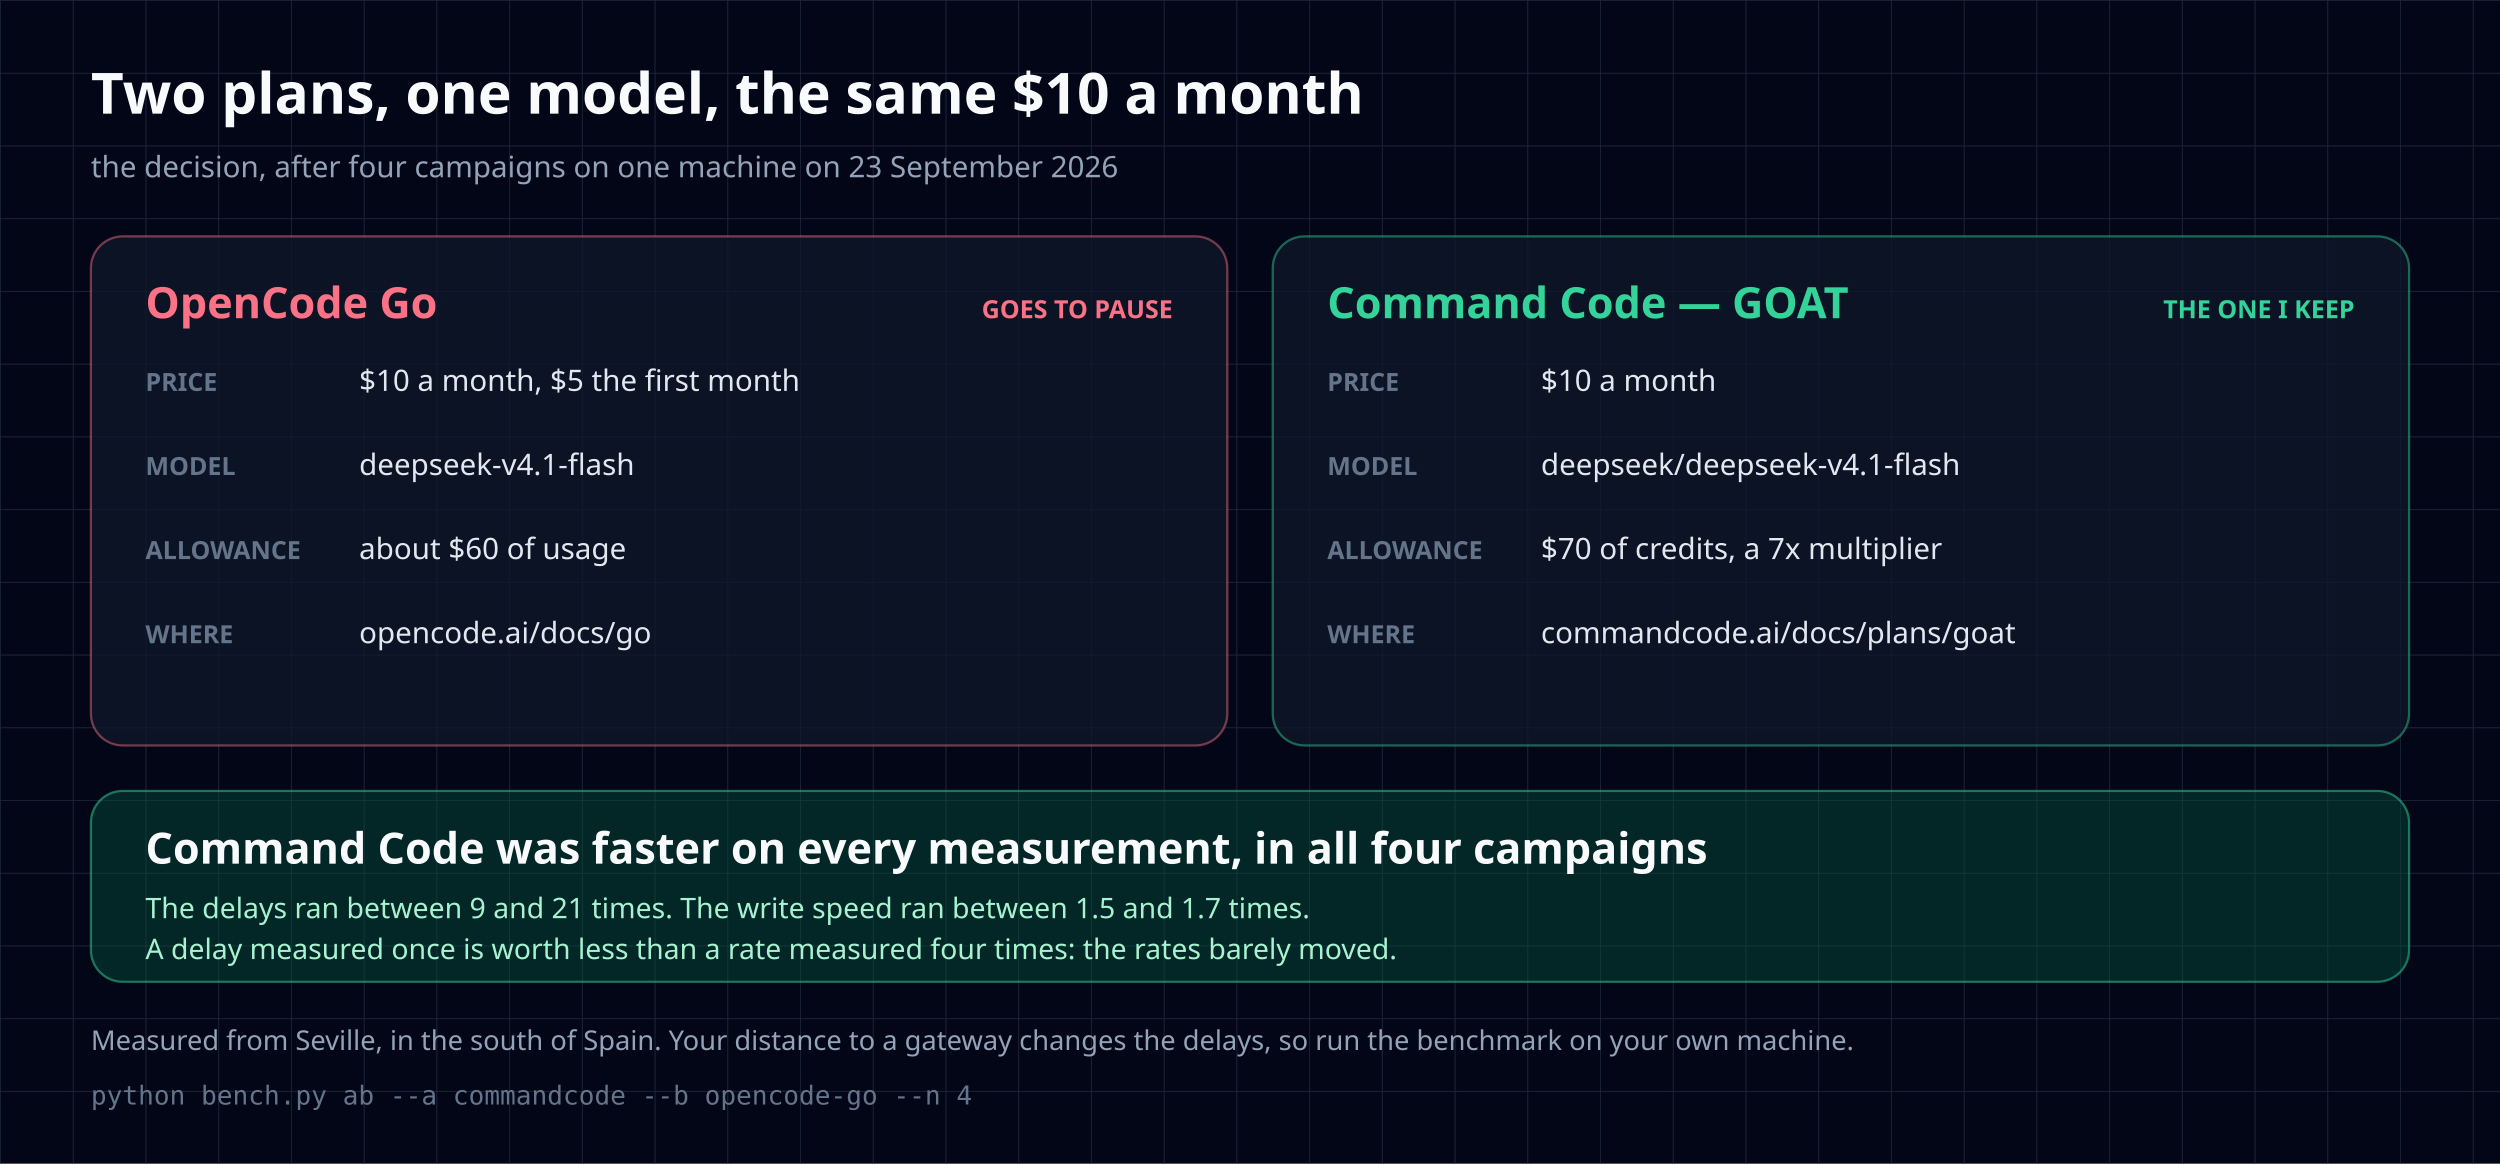
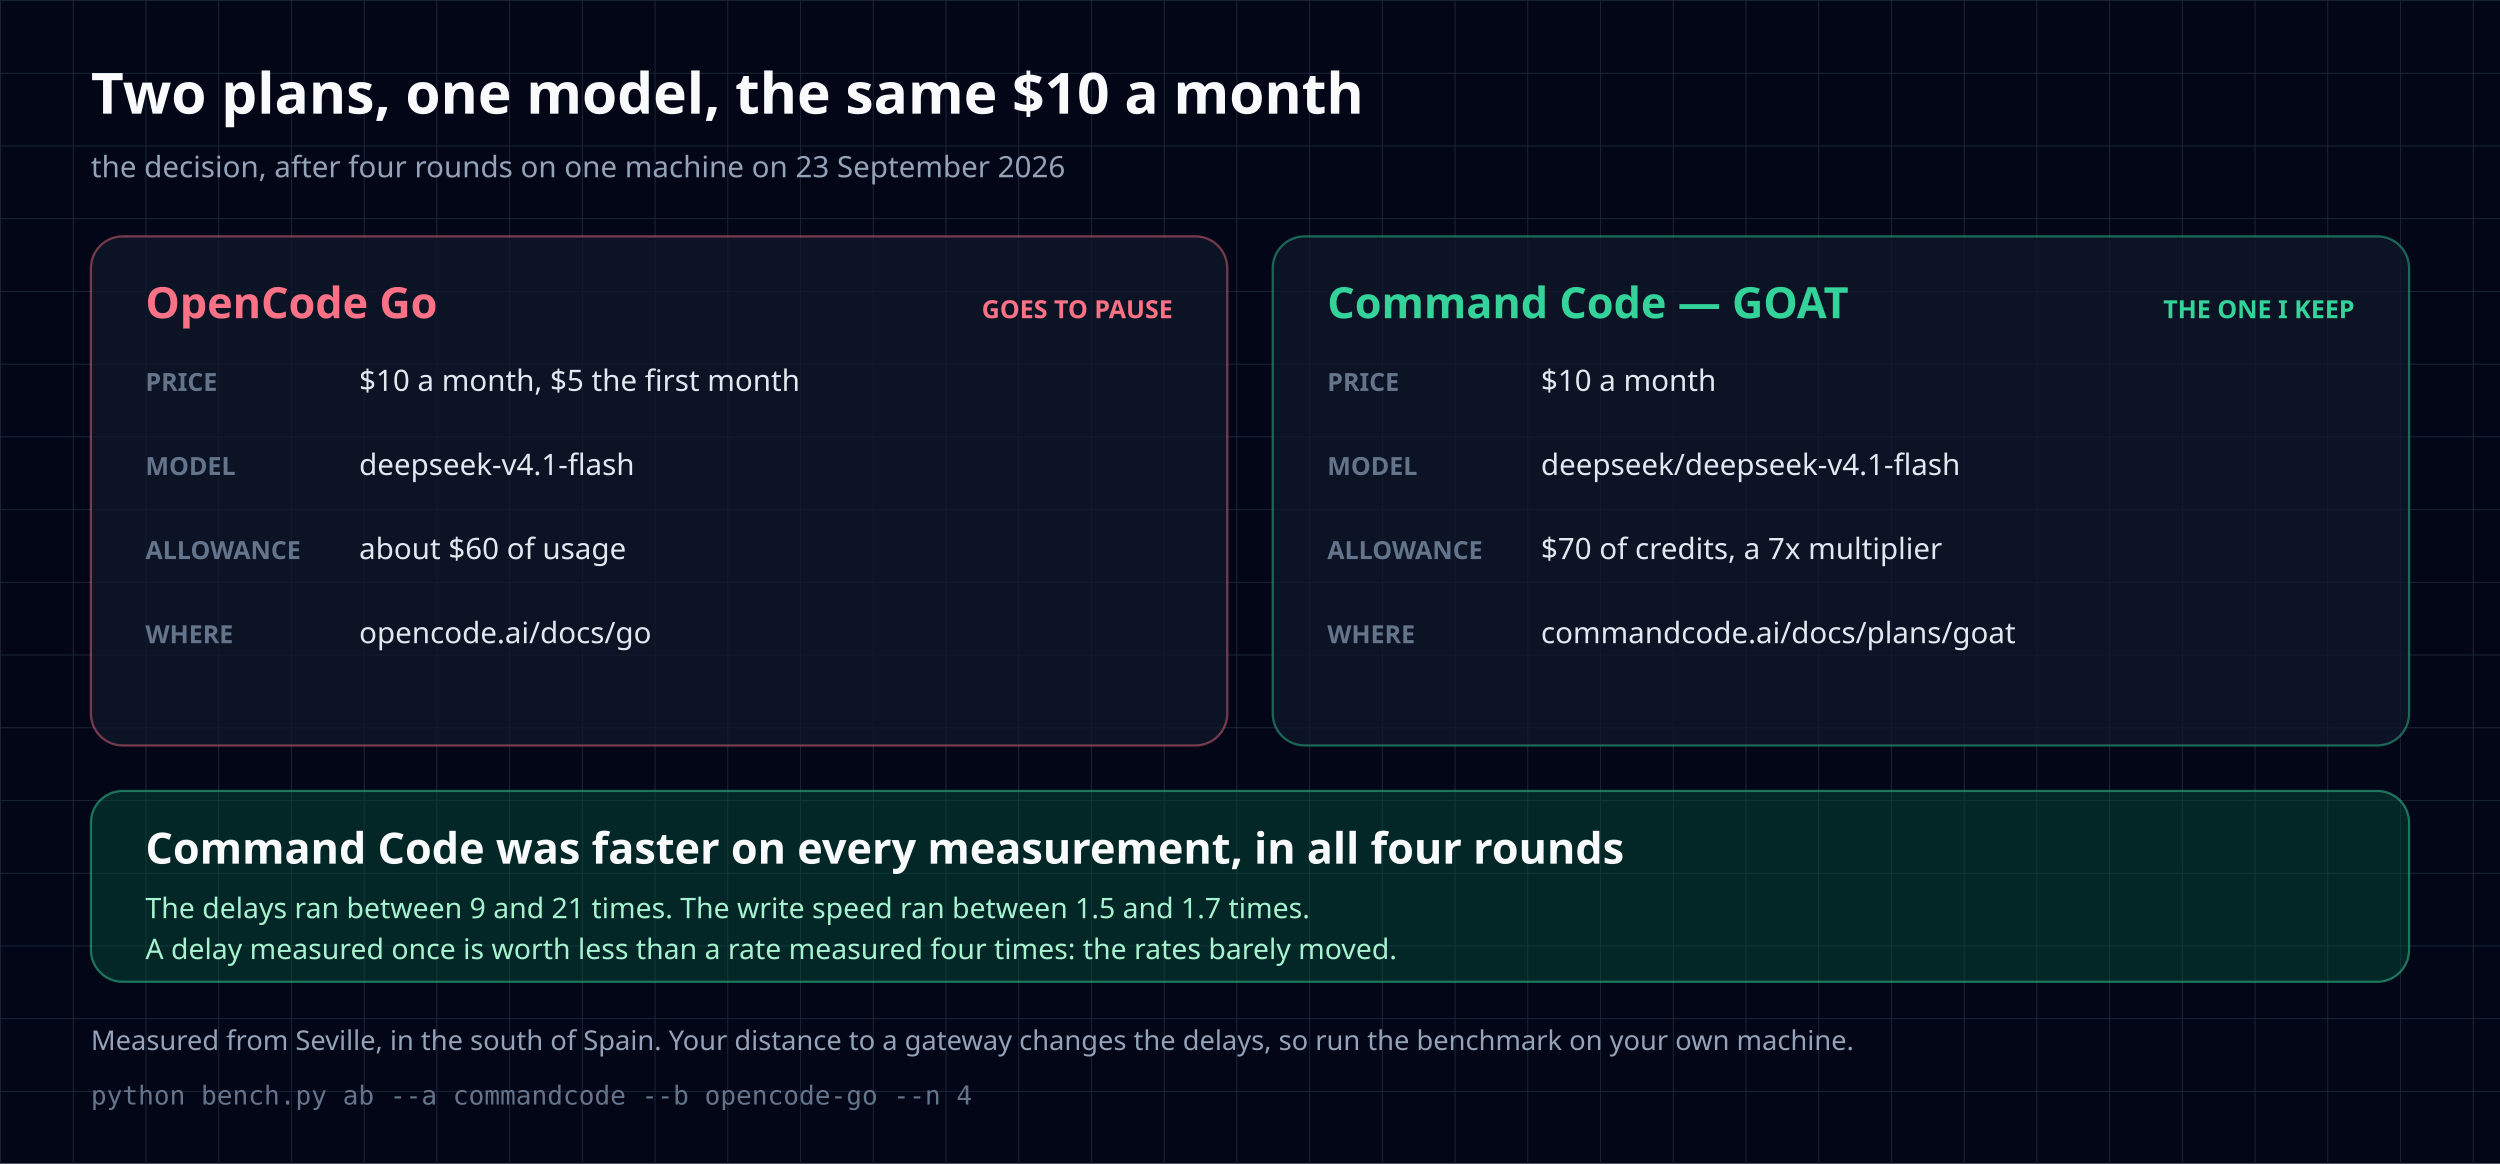
<svg xmlns="http://www.w3.org/2000/svg" viewBox="0 0 1100 512" role="img" aria-labelledby="title desc">
  <defs>
    <pattern id="grid" width="32" height="32" patternUnits="userSpaceOnUse">
      <path d="M32 0H0V32" fill="none" stroke="#1e293b" stroke-width=".7" />
    </pattern>
  </defs>
  <rect width="1100" height="512" fill="#020617" />
  <rect width="1100" height="512" fill="url(#grid)" />
  <text x="40" y="50" fill="#f8fafc" font-family="system-ui,sans-serif" font-size="25" font-weight="700">Two plans, one model, the same $10 a month</text>
-   <text x="40" y="78" fill="#94a3b8" font-family="system-ui,sans-serif" font-size="13">the decision, after four campaigns on one machine on 23 September 2026</text>
+   <text x="40" y="78" fill="#94a3b8" font-family="system-ui,sans-serif" font-size="13">the decision, after four rounds on one machine on 23 September 2026</text>
  <rect x="40" y="104" width="500" height="224" rx="14" fill="#0f172a" fill-opacity=".75" stroke="#fb7185" stroke-opacity=".45" />
  <text x="64" y="140" fill="#fb7185" font-family="system-ui,sans-serif" font-size="19" font-weight="700">OpenCode Go</text>
  <text x="516" y="140" fill="#fb7185" font-family="system-ui,sans-serif" font-size="11" font-weight="700" text-anchor="end">GOES TO PAUSE</text>
  <text x="64" y="172" fill="#64748b" font-family="system-ui,sans-serif" font-size="11" font-weight="700">PRICE</text>
  <text x="158" y="172" fill="#e2e8f0" font-family="system-ui,sans-serif" font-size="13">$10 a month, $5 the first month</text>
  <text x="64" y="209" fill="#64748b" font-family="system-ui,sans-serif" font-size="11" font-weight="700">MODEL</text>
  <text x="158" y="209" fill="#e2e8f0" font-family="system-ui,sans-serif" font-size="13">deepseek-v4.1-flash</text>
  <text x="64" y="246" fill="#64748b" font-family="system-ui,sans-serif" font-size="11" font-weight="700">ALLOWANCE</text>
  <text x="158" y="246" fill="#e2e8f0" font-family="system-ui,sans-serif" font-size="13">about $60 of usage</text>
  <text x="64" y="283" fill="#64748b" font-family="system-ui,sans-serif" font-size="11" font-weight="700">WHERE</text>
  <text x="158" y="283" fill="#e2e8f0" font-family="system-ui,sans-serif" font-size="13">opencode.ai/docs/go</text>
  <rect x="560" y="104" width="500" height="224" rx="14" fill="#0f172a" fill-opacity=".75" stroke="#34d399" stroke-opacity=".45" />
  <text x="584" y="140" fill="#34d399" font-family="system-ui,sans-serif" font-size="19" font-weight="700">Command Code — GOAT</text>
  <text x="1036" y="140" fill="#34d399" font-family="system-ui,sans-serif" font-size="11" font-weight="700" text-anchor="end">THE ONE I KEEP</text>
  <text x="584" y="172" fill="#64748b" font-family="system-ui,sans-serif" font-size="11" font-weight="700">PRICE</text>
  <text x="678" y="172" fill="#e2e8f0" font-family="system-ui,sans-serif" font-size="13">$10 a month</text>
  <text x="584" y="209" fill="#64748b" font-family="system-ui,sans-serif" font-size="11" font-weight="700">MODEL</text>
  <text x="678" y="209" fill="#e2e8f0" font-family="system-ui,sans-serif" font-size="13">deepseek/deepseek-v4.1-flash</text>
  <text x="584" y="246" fill="#64748b" font-family="system-ui,sans-serif" font-size="11" font-weight="700">ALLOWANCE</text>
  <text x="678" y="246" fill="#e2e8f0" font-family="system-ui,sans-serif" font-size="13">$70 of credits, a 7x multiplier</text>
  <text x="584" y="283" fill="#64748b" font-family="system-ui,sans-serif" font-size="11" font-weight="700">WHERE</text>
  <text x="678" y="283" fill="#e2e8f0" font-family="system-ui,sans-serif" font-size="13">commandcode.ai/docs/plans/goat</text>
  <rect x="40" y="348" width="1020" height="84" rx="14" fill="#064e3b" fill-opacity=".45" stroke="#34d399" stroke-opacity=".5" />
-   <text x="64" y="380" fill="#f8fafc" font-family="system-ui,sans-serif" font-size="19" font-weight="700">Command Code was faster on every measurement, in all four campaigns</text>
+   <text x="64" y="380" fill="#f8fafc" font-family="system-ui,sans-serif" font-size="19" font-weight="700">Command Code was faster on every measurement, in all four rounds</text>
  <text x="64" y="404" fill="#a7f3d0" font-family="system-ui,sans-serif" font-size="12.5">The delays ran between 9 and 21 times. The write speed ran between 1.5 and 1.7 times.</text>
  <text x="64" y="422" fill="#a7f3d0" font-family="system-ui,sans-serif" font-size="12.5">A delay measured once is worth less than a rate measured four times: the rates barely moved.</text>
  <text x="40" y="462" fill="#94a3b8" font-family="system-ui,sans-serif" font-size="12">Measured from Seville, in the south of Spain. Your distance to a gateway changes the delays, so run the benchmark on your own machine.</text>
  <text x="40" y="486" fill="#64748b" font-family="ui-monospace,Menlo,monospace" font-size="11.5">python bench.py ab --a commandcode --b opencode-go --n 4</text>
</svg>
